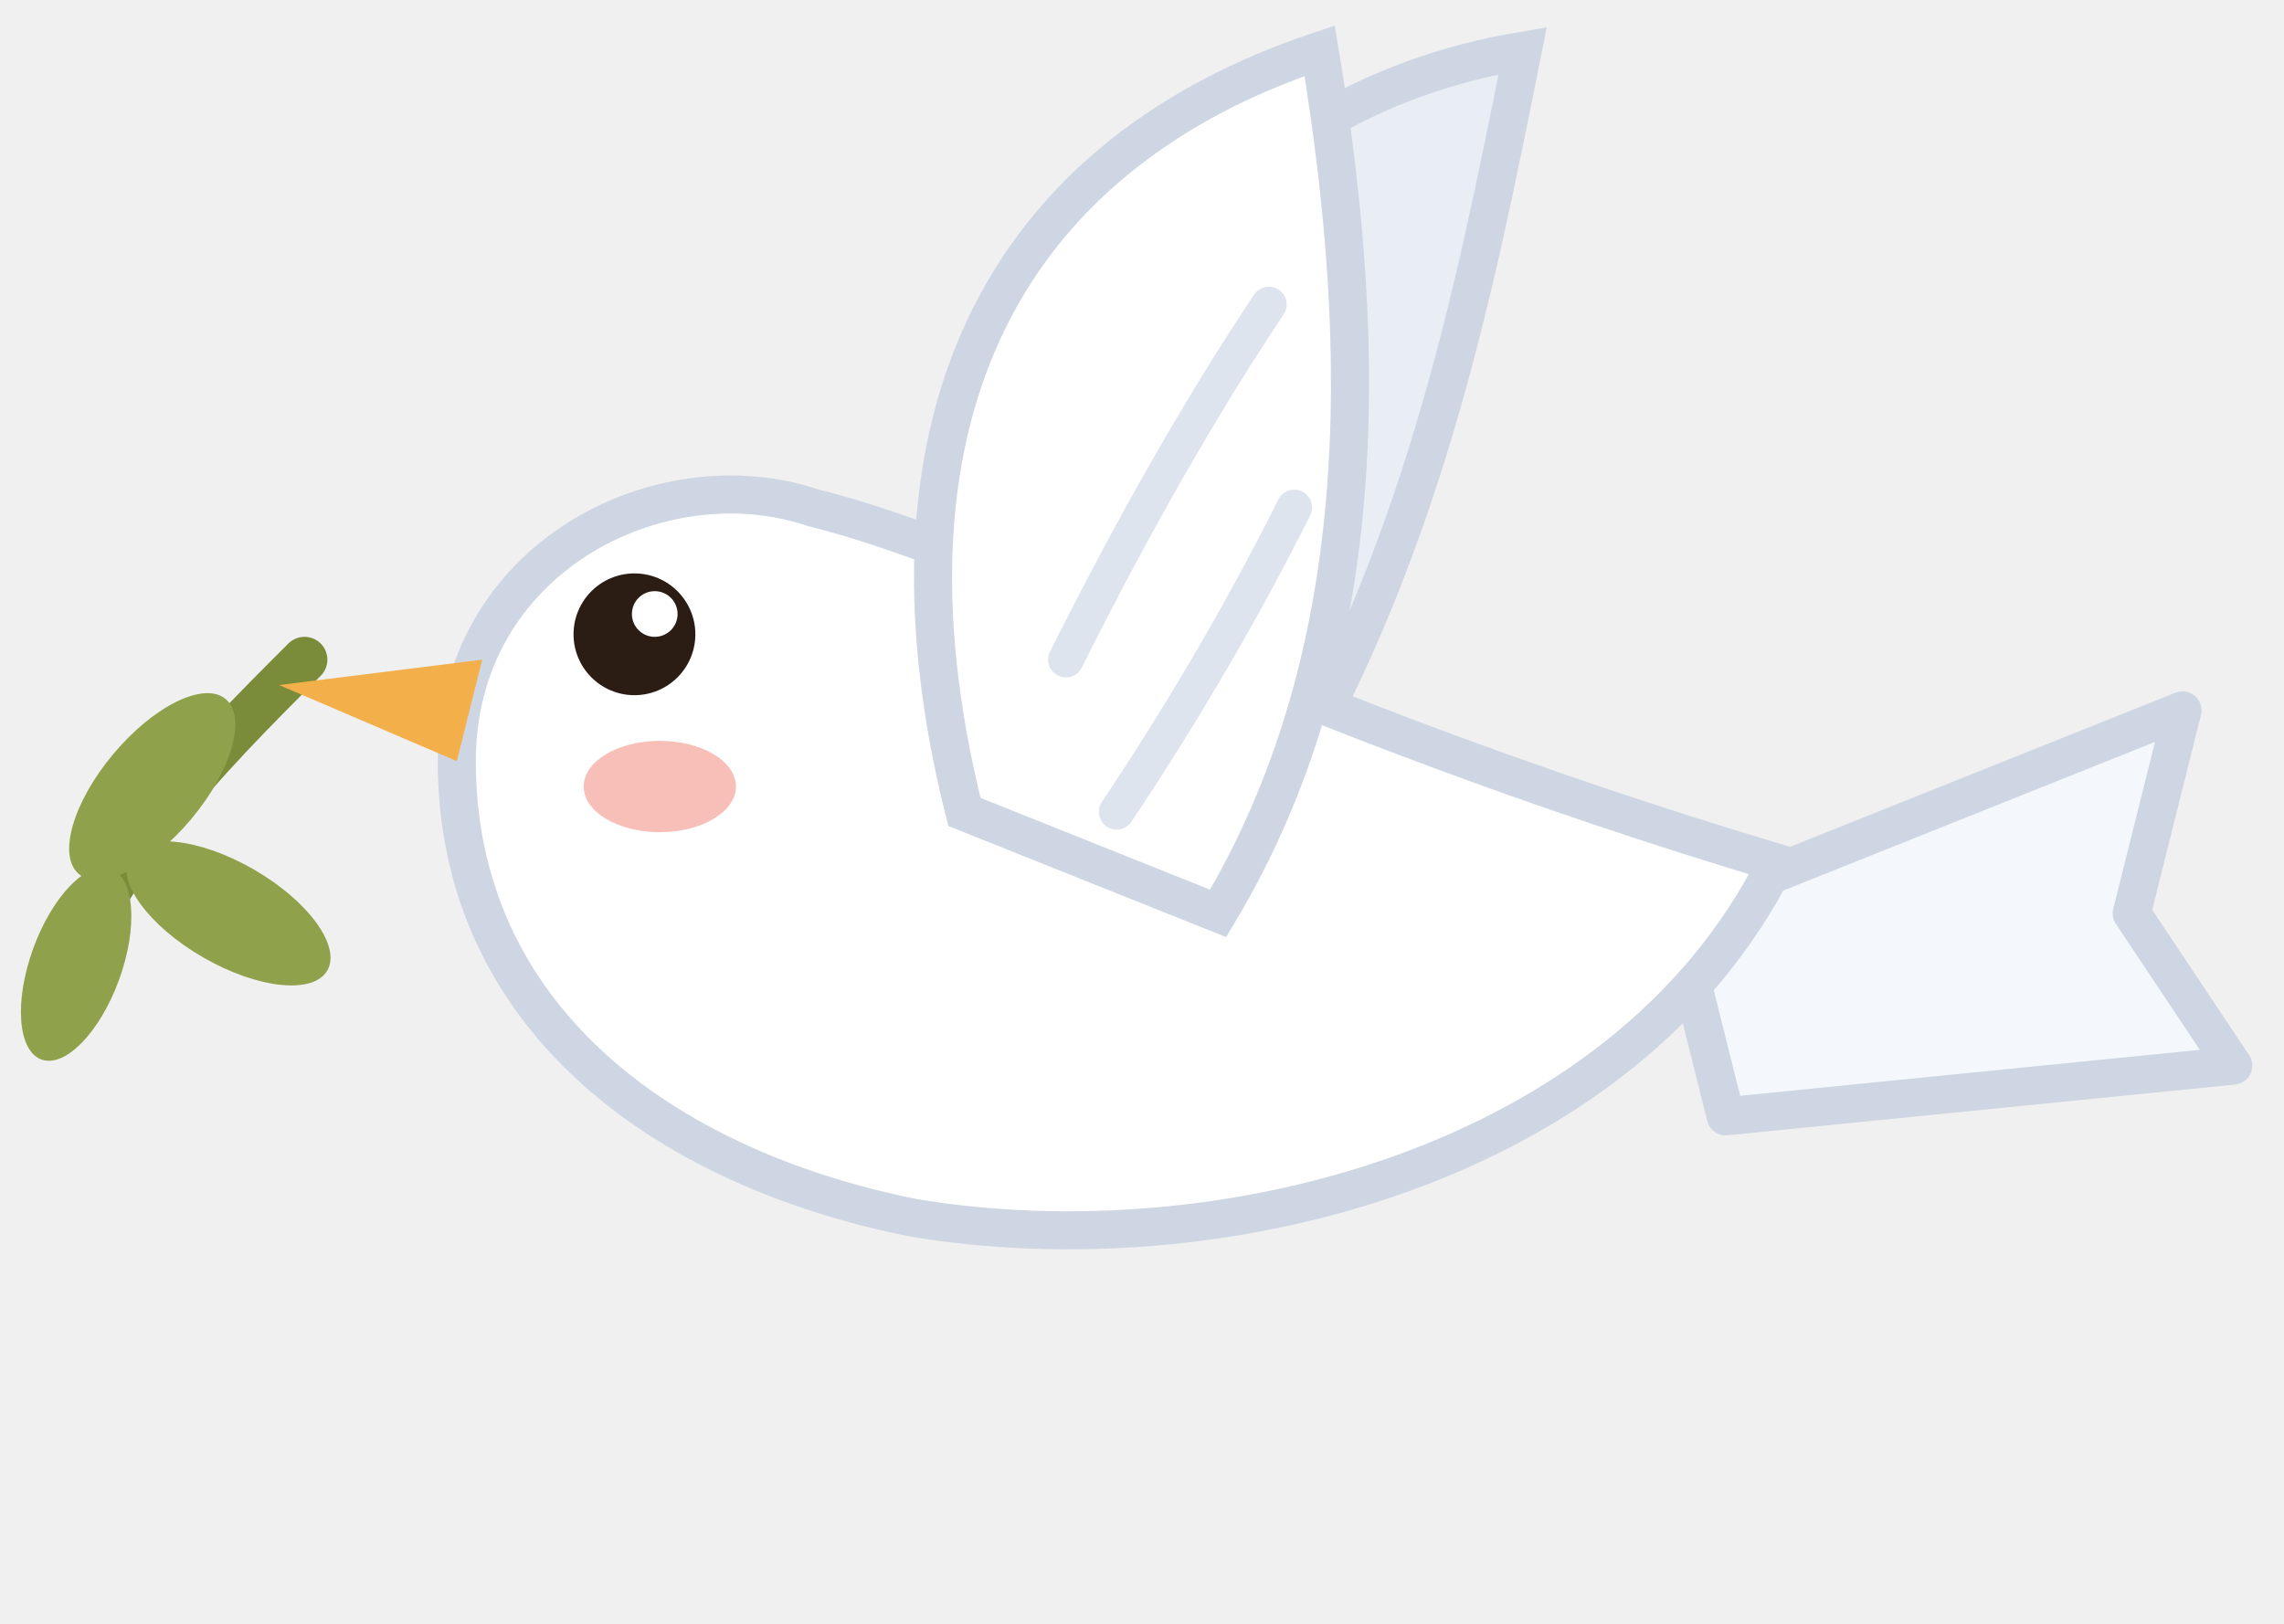
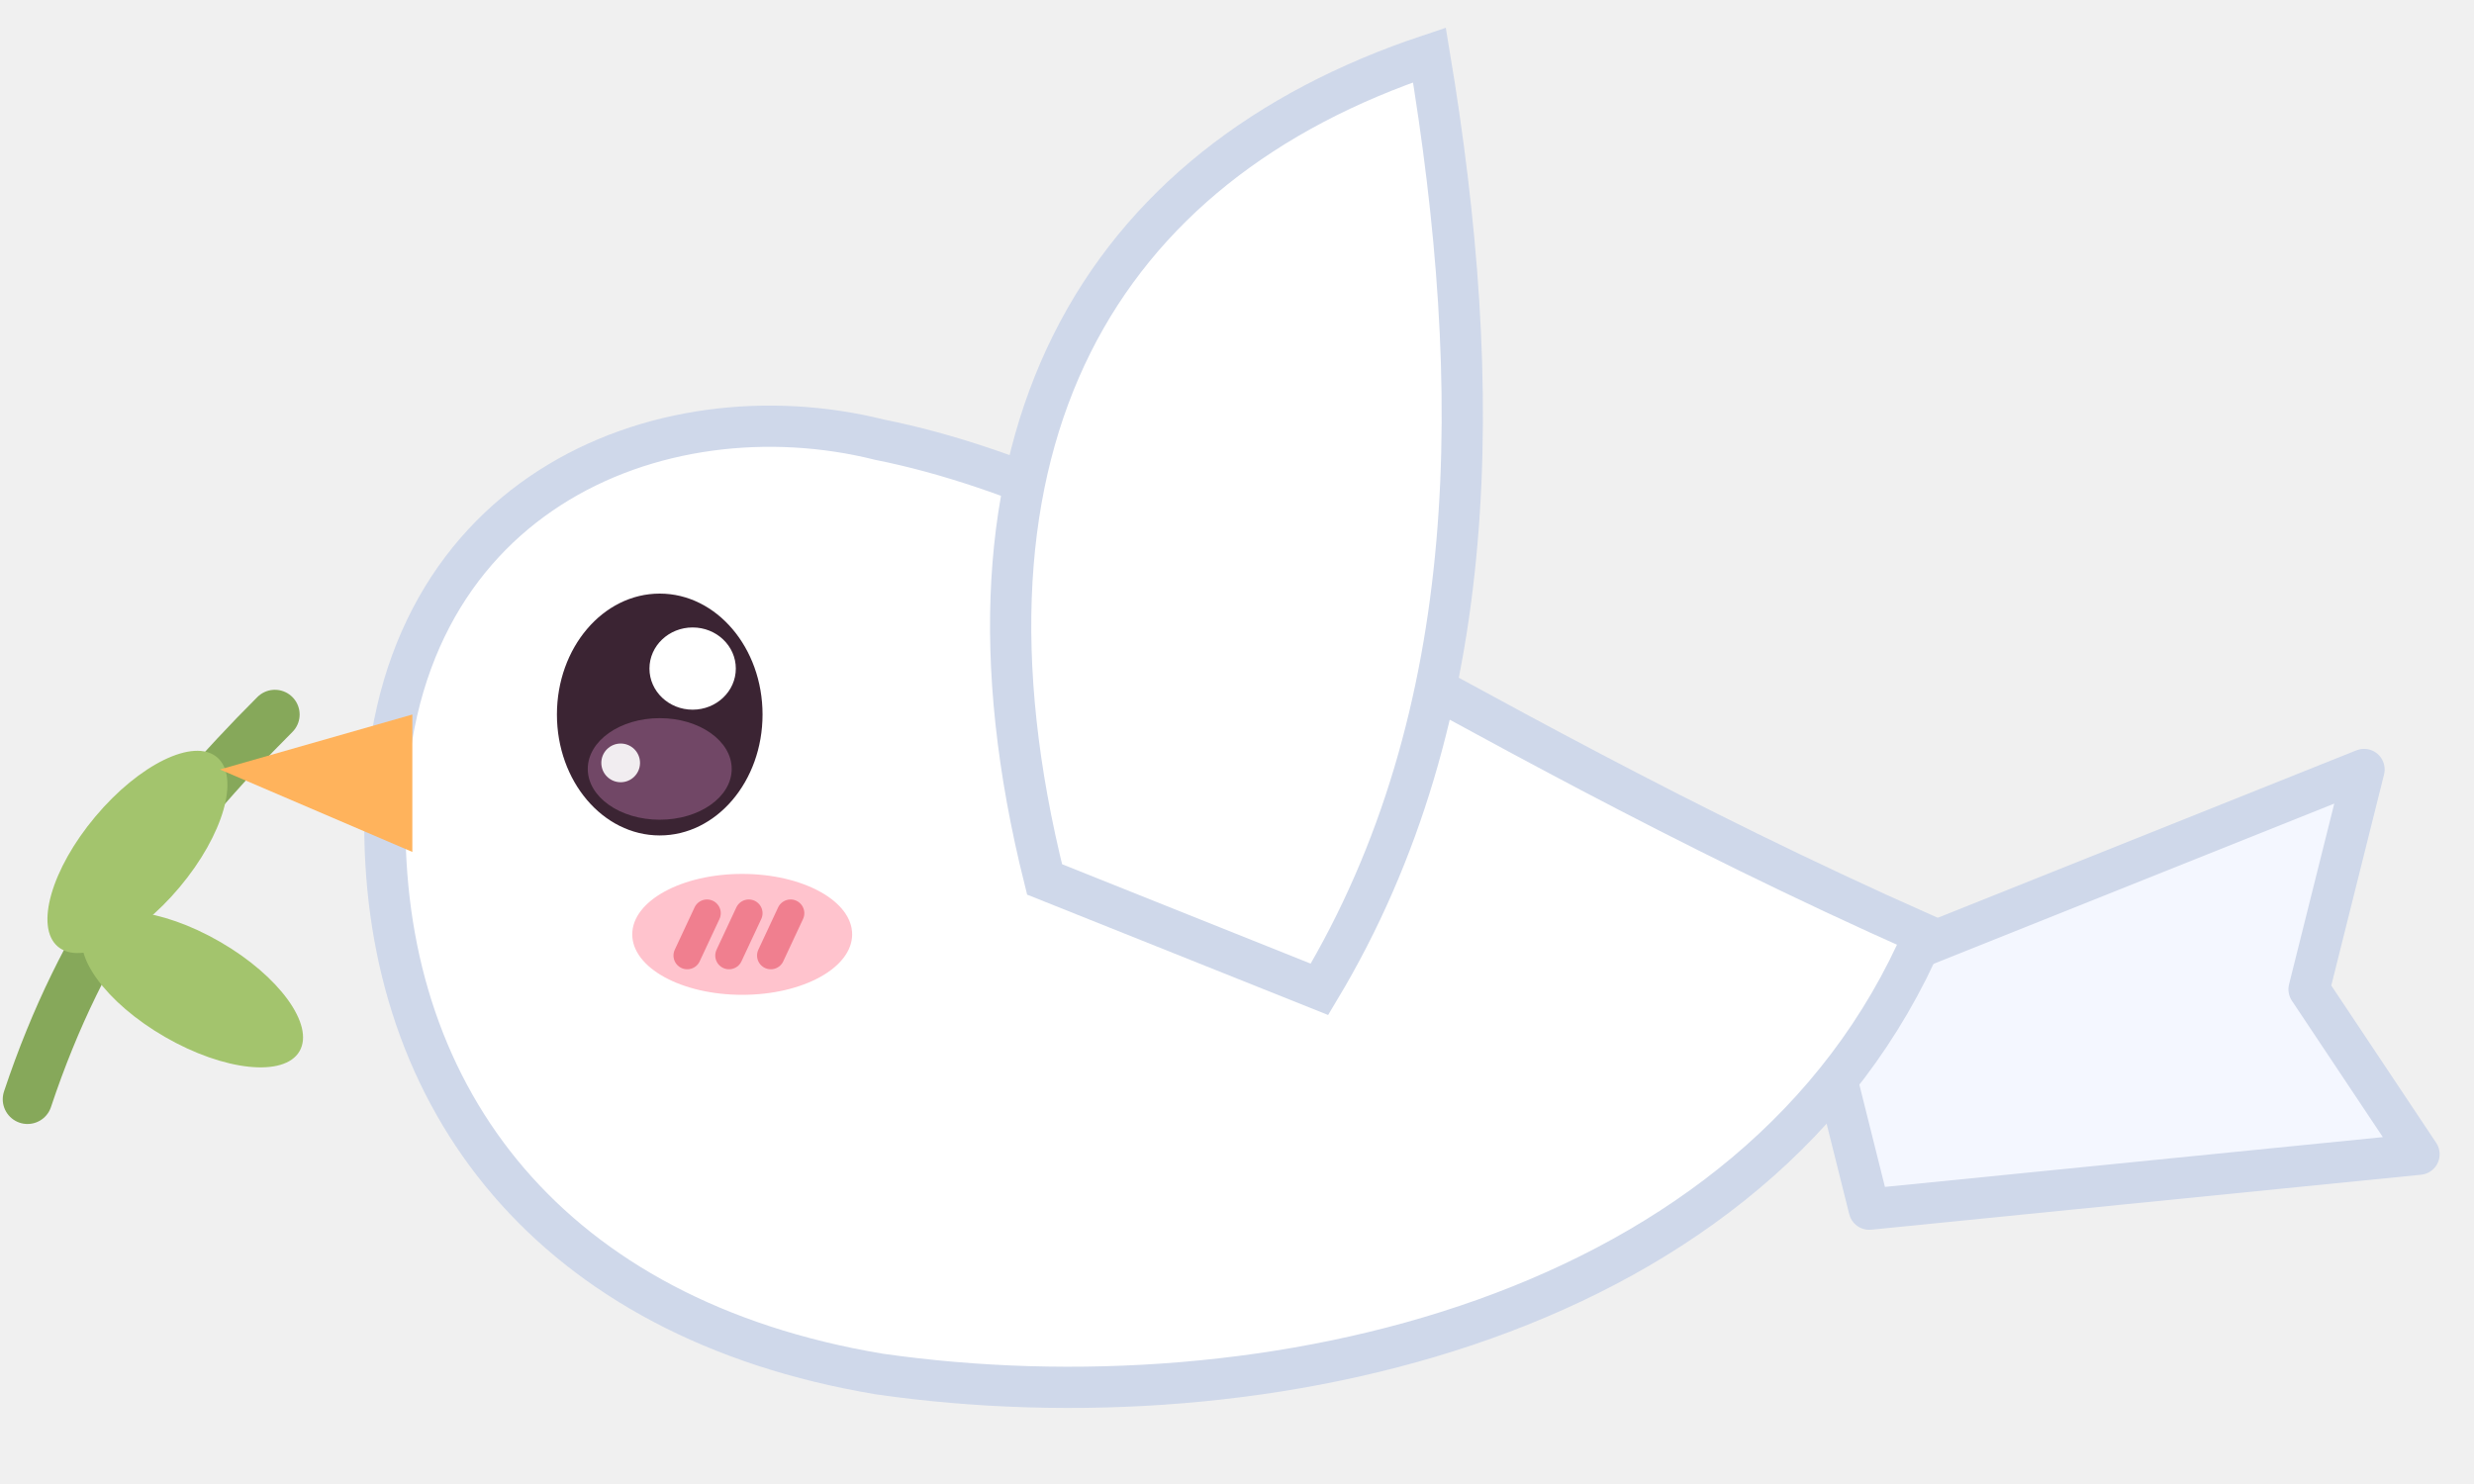
- <svg xmlns="http://www.w3.org/2000/svg" viewBox="0 0 90 64" role="img" aria-label="A little white dove carrying an olive branch">
-   <path d="M42 30 C40 14 48 4 60 2 C58 12 56 22 50 32 Z" fill="#e9eef5" stroke="#cdd6e2" stroke-width="1.5" />
-   <path d="M66 36 L86 28 L84 36 L88 42 L68 44 Z" fill="#f4f7fb" stroke="#cdd6e2" stroke-width="1.5" stroke-linejoin="round" />
-   <path d="M18 30 C18 22 26 18 32 20 C40 22 50 28 70 34 C64 46 48 50 36 48 C26 46 18 40 18 30 Z" fill="#ffffff" stroke="#cdd6e2" stroke-width="1.5" />
-   <g class="wing">
-     <path d="M38 32 C34 16 40 6 52 2 C54 14 54 26 48 36 Z" fill="#ffffff" stroke="#cdd6e2" stroke-width="1.5" />
-     <path d="M42 26 Q46 18 50 12 M44 32 Q48 26 51 20" fill="none" stroke="#dde4ee" stroke-width="1.4" stroke-linecap="round" />
+ <svg xmlns="http://www.w3.org/2000/svg" viewBox="0 0 90 54" role="img" aria-label="A little white dove carrying an olive branch">
+   <path d="M66 36 L86 28 L84 36 L88 42 L68 44 Z" fill="#f4f7ff" stroke="#cfd8ea" stroke-width="1.5" stroke-linejoin="round" />
+   <path d="M14 30 C14 18 24 14 32 16 C42 18 52 26 70 34 C64 48 46 52 32 50 C20 48 14 40 14 30 Z" fill="#fff" stroke="#cfd8ea" stroke-width="1.5" />
+   <g>
+     <animateTransform attributeName="transform" type="rotate" values="0 44 32;-25 44 32;0 44 32" dur=".7s" repeatCount="indefinite" />
+     <path d="M38 32 C34 16 40 6 52 2 C54 14 54 26 48 36 Z" fill="#fff" stroke="#cfd8ea" stroke-width="1.5" />
  </g>
-   <path d="M12 26 C8 30 4 34 2 40" fill="none" stroke="#7a8b3a" stroke-width="1.8" stroke-linecap="round" />
-   <ellipse cx="6" cy="31" rx="4.5" ry="2" transform="rotate(-50 6 31)" fill="#8fa14a" />
-   <ellipse cx="9" cy="36" rx="4.5" ry="2" transform="rotate(30 9 36)" fill="#8fa14a" />
-   <ellipse cx="3" cy="38" rx="4" ry="1.8" transform="rotate(-70 3 38)" fill="#8fa14a" />
-   <path d="M19 26 L11 27 L18 30 Z" fill="#f3b04a" />
-   <circle cx="25" cy="25" r="2.4" fill="#2b1d14" />
-   <circle cx="25.8" cy="24.2" r=".9" fill="#fff" />
-   <ellipse cx="26" cy="31" rx="3" ry="1.8" fill="#f3958a" opacity=".6" />
+   <path d="M10 26 C6 30 3 34 1 40" fill="none" stroke="#86a85a" stroke-width="1.8" stroke-linecap="round" />
+   <ellipse cx="5" cy="31" rx="4.5" ry="2" transform="rotate(-50 5 31)" fill="#a3c46d" />
+   <ellipse cx="7" cy="36" rx="4.5" ry="2" transform="rotate(30 7 36)" fill="#a3c46d" />
+   <path d="M15 26 L8 28 L15 31 Z" fill="#ffb35c" />
+   <g transform="translate(24 26)">
+     <g>
+       <animateTransform attributeName="transform" type="scale" values="1 1;1 1;1 .08;1 1" keyTimes="0;.93;.965;1" dur="4.2s" repeatCount="indefinite" />
+       <g transform="translate(-24 -26)">
+         <g>
+           <ellipse cx="24" cy="26" rx="3.74" ry="4.4" fill="#3b2433" />
+           <ellipse cx="24" cy="27.98" rx="2.618" ry="1.848" fill="#7a4e6e" opacity=".85" />
+           <ellipse cx="25.197" cy="24.328" rx="1.571" ry="1.496" fill="#fff" />
+           <circle cx="22.579" cy="27.76" r="0.704" fill="#fff" opacity=".9" />
+         </g>
+       </g>
+     </g>
+   </g>
+   <ellipse cx="27" cy="34" rx="4" ry="2.2" fill="#ffaab8" opacity=".7" />
+   <path d="M25.0 34.77 l0.72 -1.54" stroke="#f07f8f" stroke-width="1.0" stroke-linecap="round" />
+   <path d="M26.52 34.77 l0.72 -1.54" stroke="#f07f8f" stroke-width="1.0" stroke-linecap="round" />
+   <path d="M28.04 34.77 l0.72 -1.54" stroke="#f07f8f" stroke-width="1.0" stroke-linecap="round" />
</svg>
